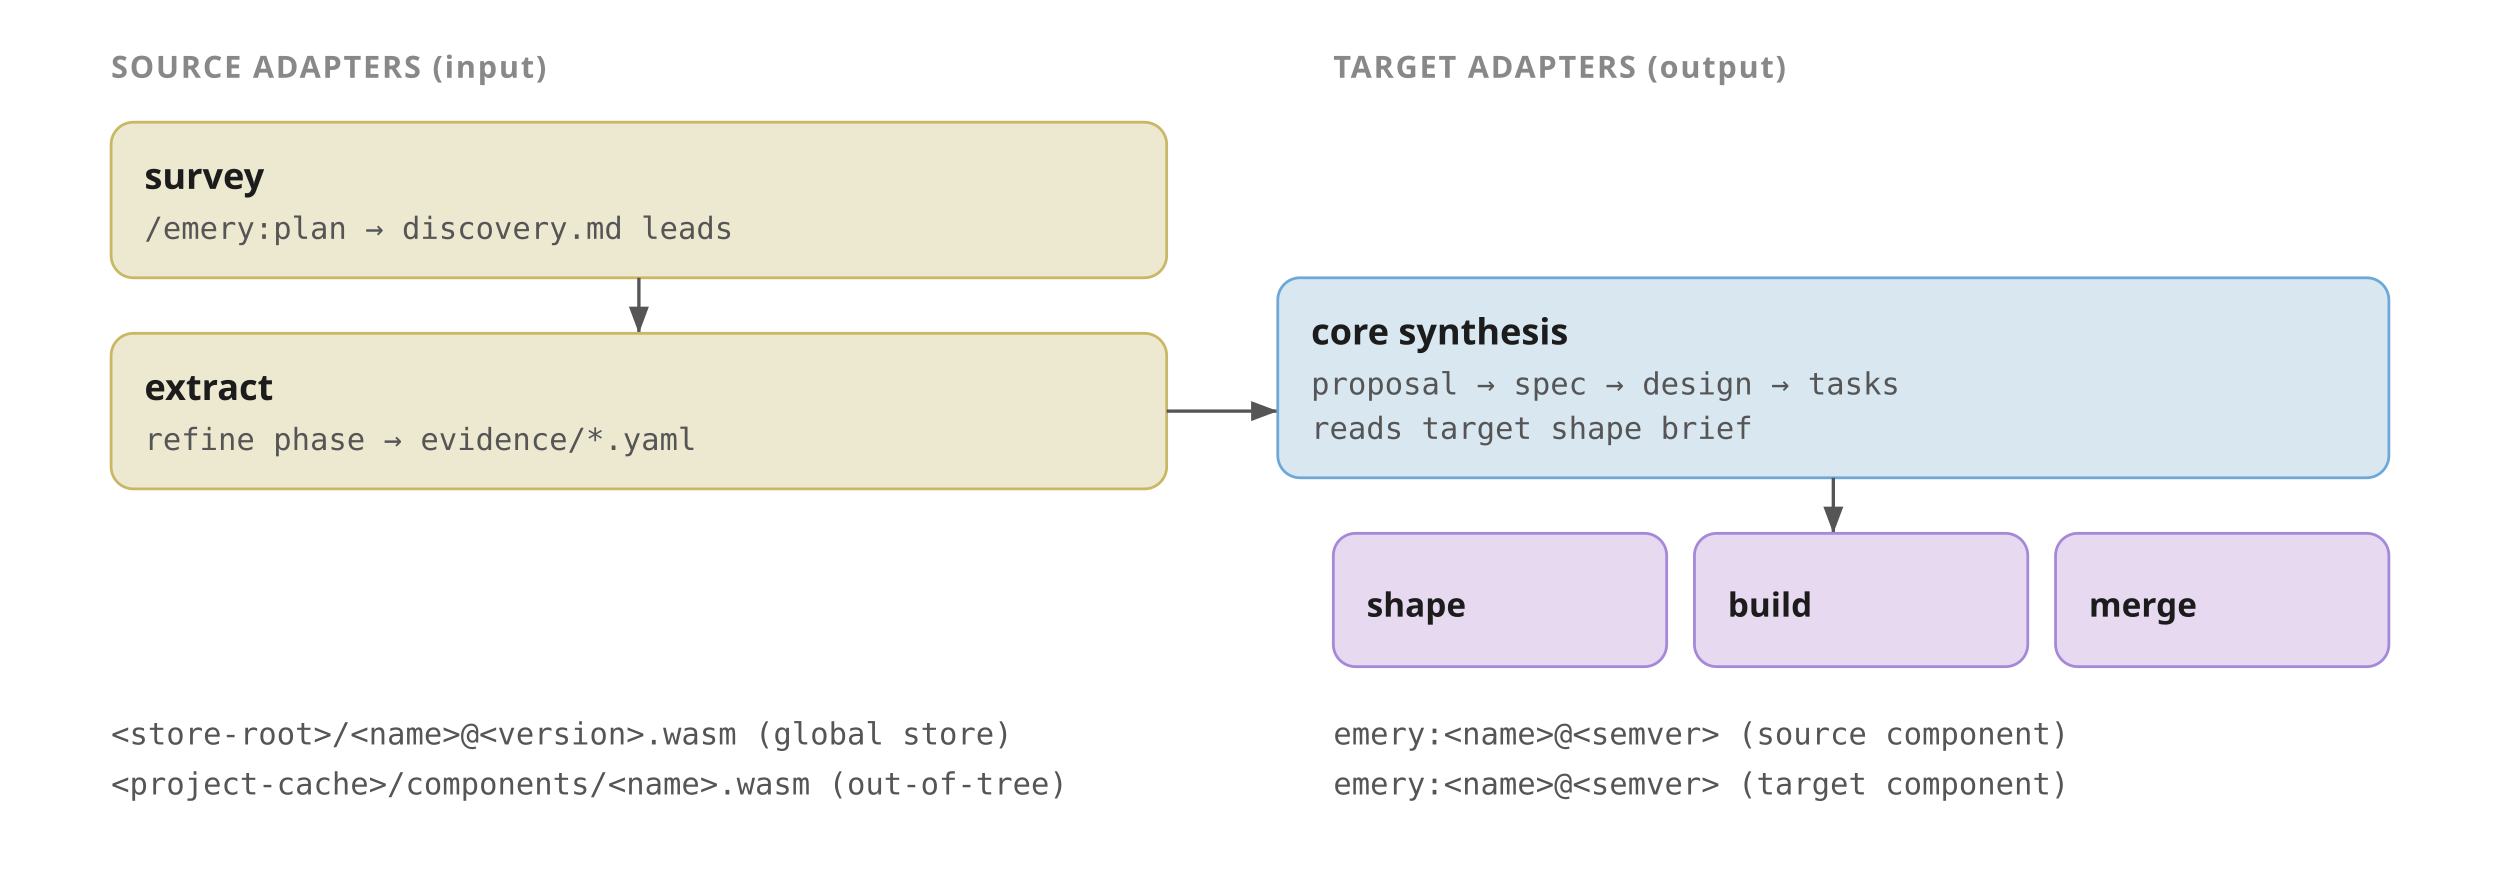
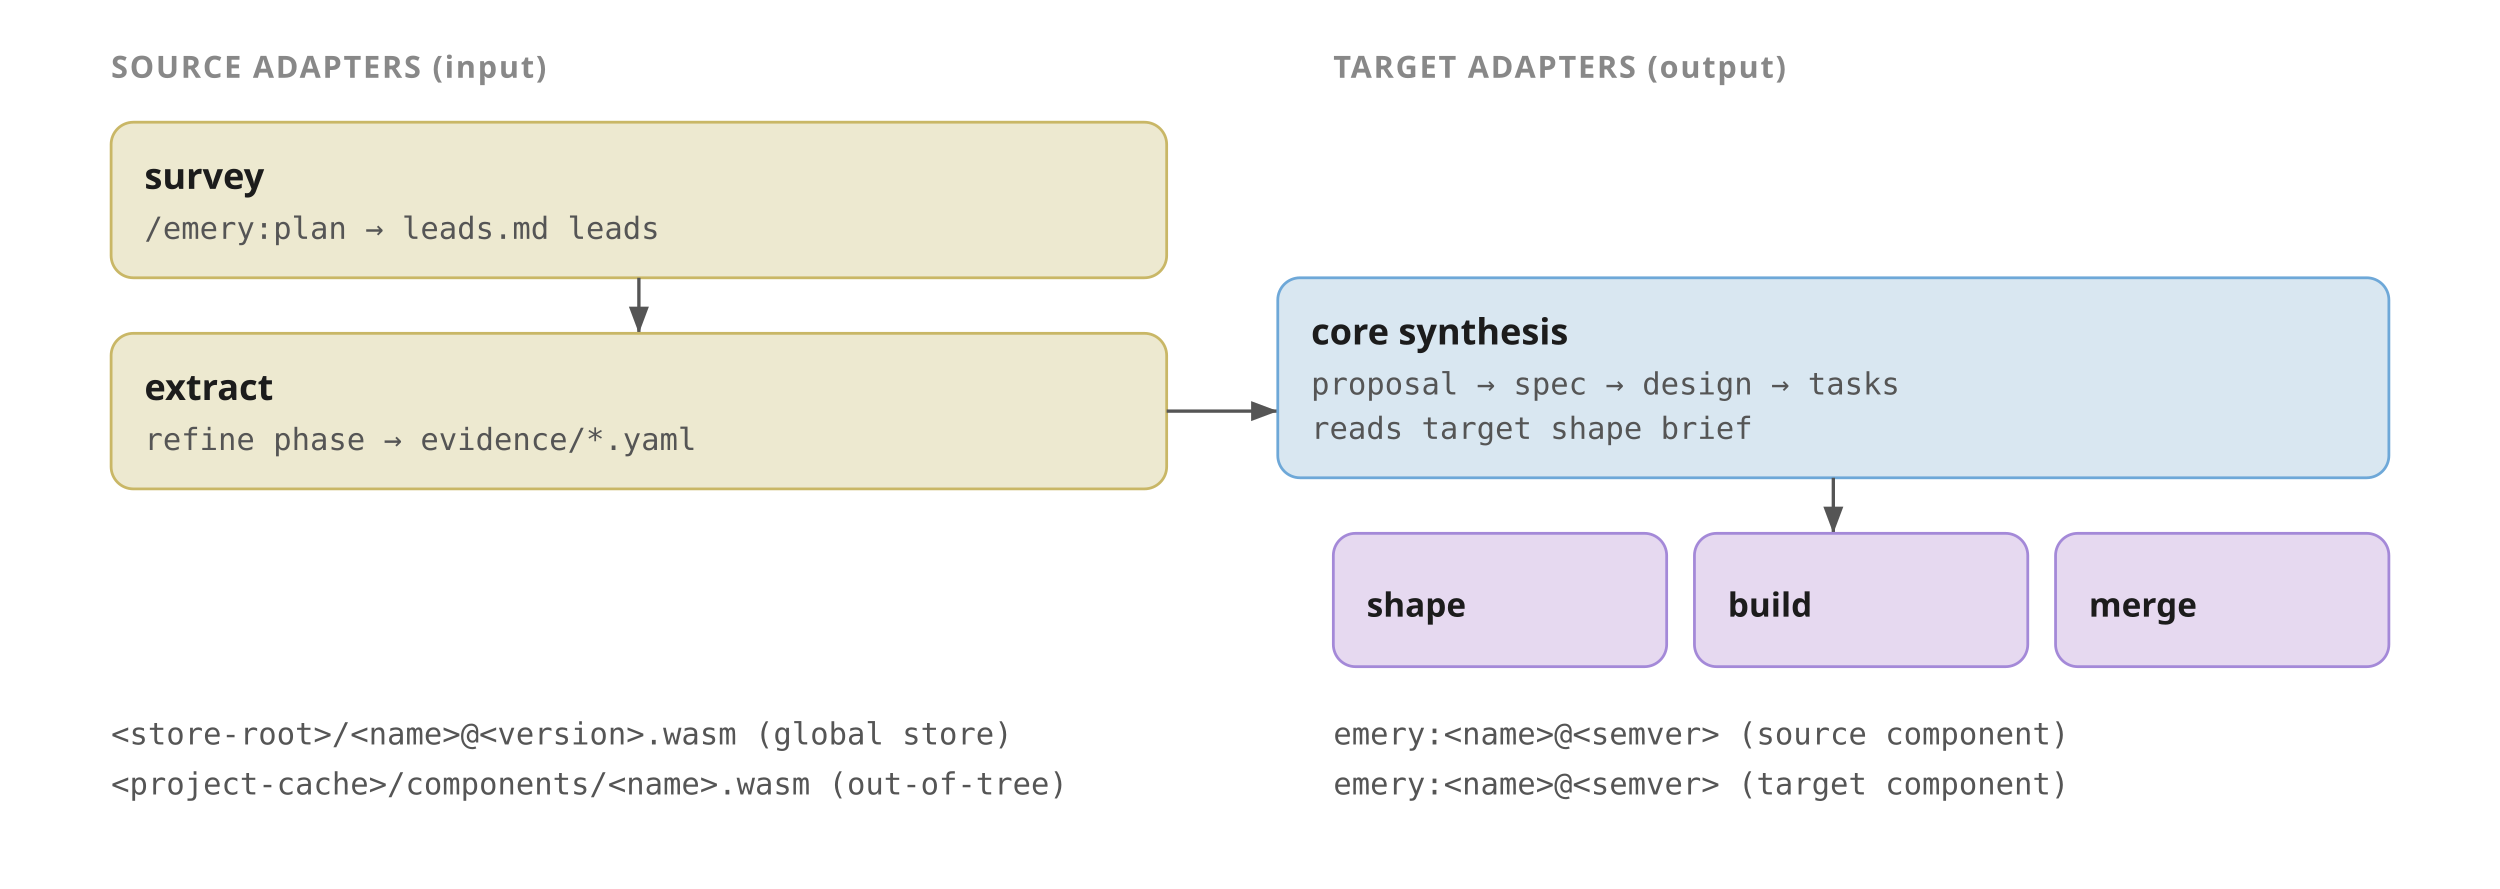
<svg xmlns="http://www.w3.org/2000/svg" viewBox="0 0 900 320" role="img" aria-label="Source adapters survey and extract; target adapters shape build and merge">
  <defs>
    <marker id="arr" markerWidth="10" markerHeight="10" refX="8" refY="3" orient="auto">
      <path d="M0,0 L0,6 L8,3 z" fill="#555" />
    </marker>
  </defs>
  <text x="40" y="28" font-family="ui-sans-serif, system-ui, sans-serif" font-size="11" font-weight="600" fill="#888" letter-spacing="0.06em">SOURCE ADAPTERS (input)</text>
  <text x="480" y="28" font-family="ui-sans-serif, system-ui, sans-serif" font-size="11" font-weight="600" fill="#888" letter-spacing="0.06em">TARGET ADAPTERS (output)</text>
  <rect x="40" y="44" width="380" height="56" rx="8" fill="#ede9d0" stroke="#c9b766" />
  <text x="52" y="68" font-family="ui-sans-serif, system-ui, sans-serif" font-size="13" font-weight="600" fill="#1c1c1c">survey</text>
-   <text x="52" y="86" font-family="ui-monospace, monospace" font-size="11" fill="#555">/emery:plan → discovery.md leads</text>
+   <text x="52" y="86" font-family="ui-monospace, monospace" font-size="11" fill="#555">/emery:plan → leads.md leads</text>
  <path d="M230 100 L230 120" stroke="#555" stroke-width="1.2" fill="none" marker-end="url(#arr)" />
  <rect x="40" y="120" width="380" height="56" rx="8" fill="#ede9d0" stroke="#c9b766" />
  <text x="52" y="144" font-family="ui-sans-serif, system-ui, sans-serif" font-size="13" font-weight="600" fill="#1c1c1c">extract</text>
  <text x="52" y="162" font-family="ui-monospace, monospace" font-size="11" fill="#555">refine phase → evidence/*.yaml</text>
  <path d="M420 148 L460 148" stroke="#555" stroke-width="1.2" fill="none" marker-end="url(#arr)" />
  <rect x="460" y="100" width="400" height="72" rx="8" fill="#d9e7f1" stroke="#6ea8d8" />
  <text x="472" y="124" font-family="ui-sans-serif, system-ui, sans-serif" font-size="13" font-weight="600" fill="#1c1c1c">core synthesis</text>
  <text x="472" y="142" font-family="ui-monospace, monospace" font-size="11" fill="#555">proposal → spec → design → tasks</text>
  <text x="472" y="158" font-family="ui-monospace, monospace" font-size="11" fill="#555">reads target shape brief</text>
  <path d="M660 172 L660 192" stroke="#555" stroke-width="1.2" fill="none" marker-end="url(#arr)" />
  <rect x="480" y="192" width="120" height="48" rx="8" fill="#e6d9f0" stroke="#a489d8" />
  <text x="492" y="222" font-family="ui-sans-serif, system-ui, sans-serif" font-size="12" font-weight="600" fill="#1c1c1c">shape</text>
  <rect x="610" y="192" width="120" height="48" rx="8" fill="#e6d9f0" stroke="#a489d8" />
  <text x="622" y="222" font-family="ui-sans-serif, system-ui, sans-serif" font-size="12" font-weight="600" fill="#1c1c1c">build</text>
  <rect x="740" y="192" width="120" height="48" rx="8" fill="#e6d9f0" stroke="#a489d8" />
  <text x="752" y="222" font-family="ui-sans-serif, system-ui, sans-serif" font-size="12" font-weight="600" fill="#1c1c1c">merge</text>
  <text x="480" y="268" font-family="ui-monospace, monospace" font-size="11" fill="#555">emery:&lt;name&gt;@&lt;semver&gt; (source component)</text>
  <text x="480" y="286" font-family="ui-monospace, monospace" font-size="11" fill="#555">emery:&lt;name&gt;@&lt;semver&gt; (target component)</text>
  <text x="40" y="268" font-family="ui-monospace, monospace" font-size="11" fill="#555">&lt;store-root&gt;/&lt;name&gt;@&lt;version&gt;.wasm (global store)</text>
  <text x="40" y="286" font-family="ui-monospace, monospace" font-size="11" fill="#555">&lt;project-cache&gt;/components/&lt;name&gt;.wasm (out-of-tree)</text>
</svg>
